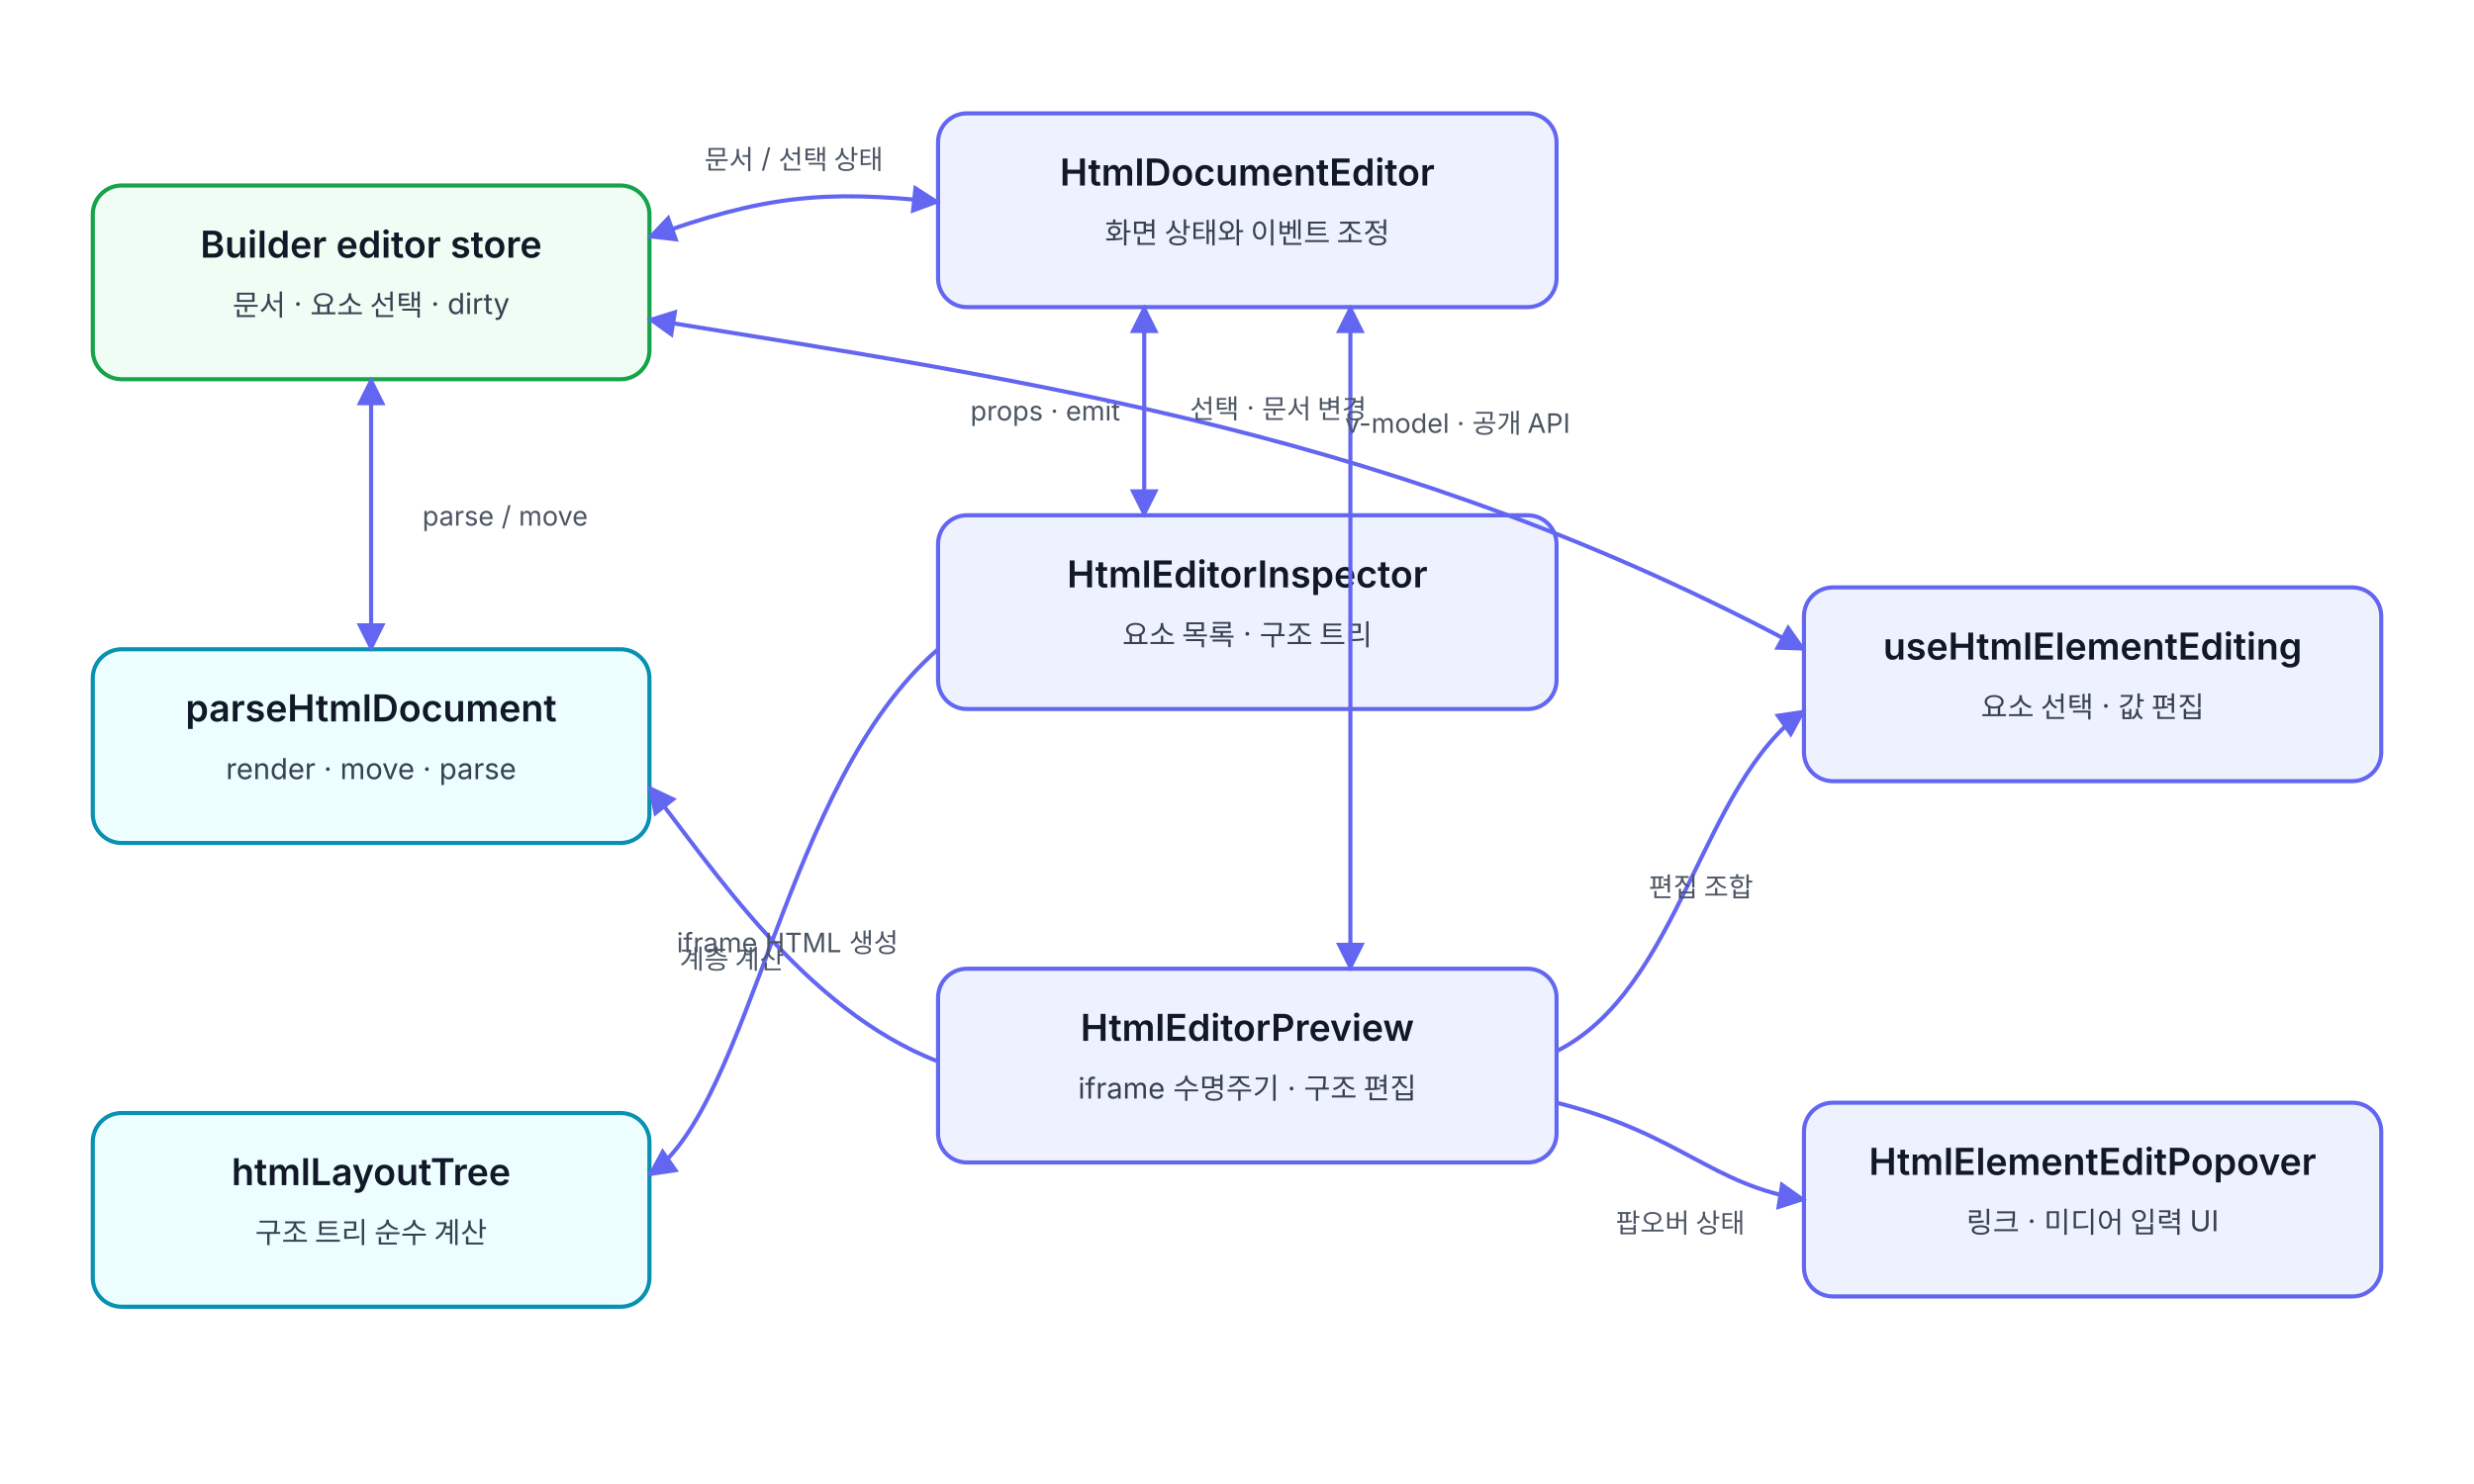
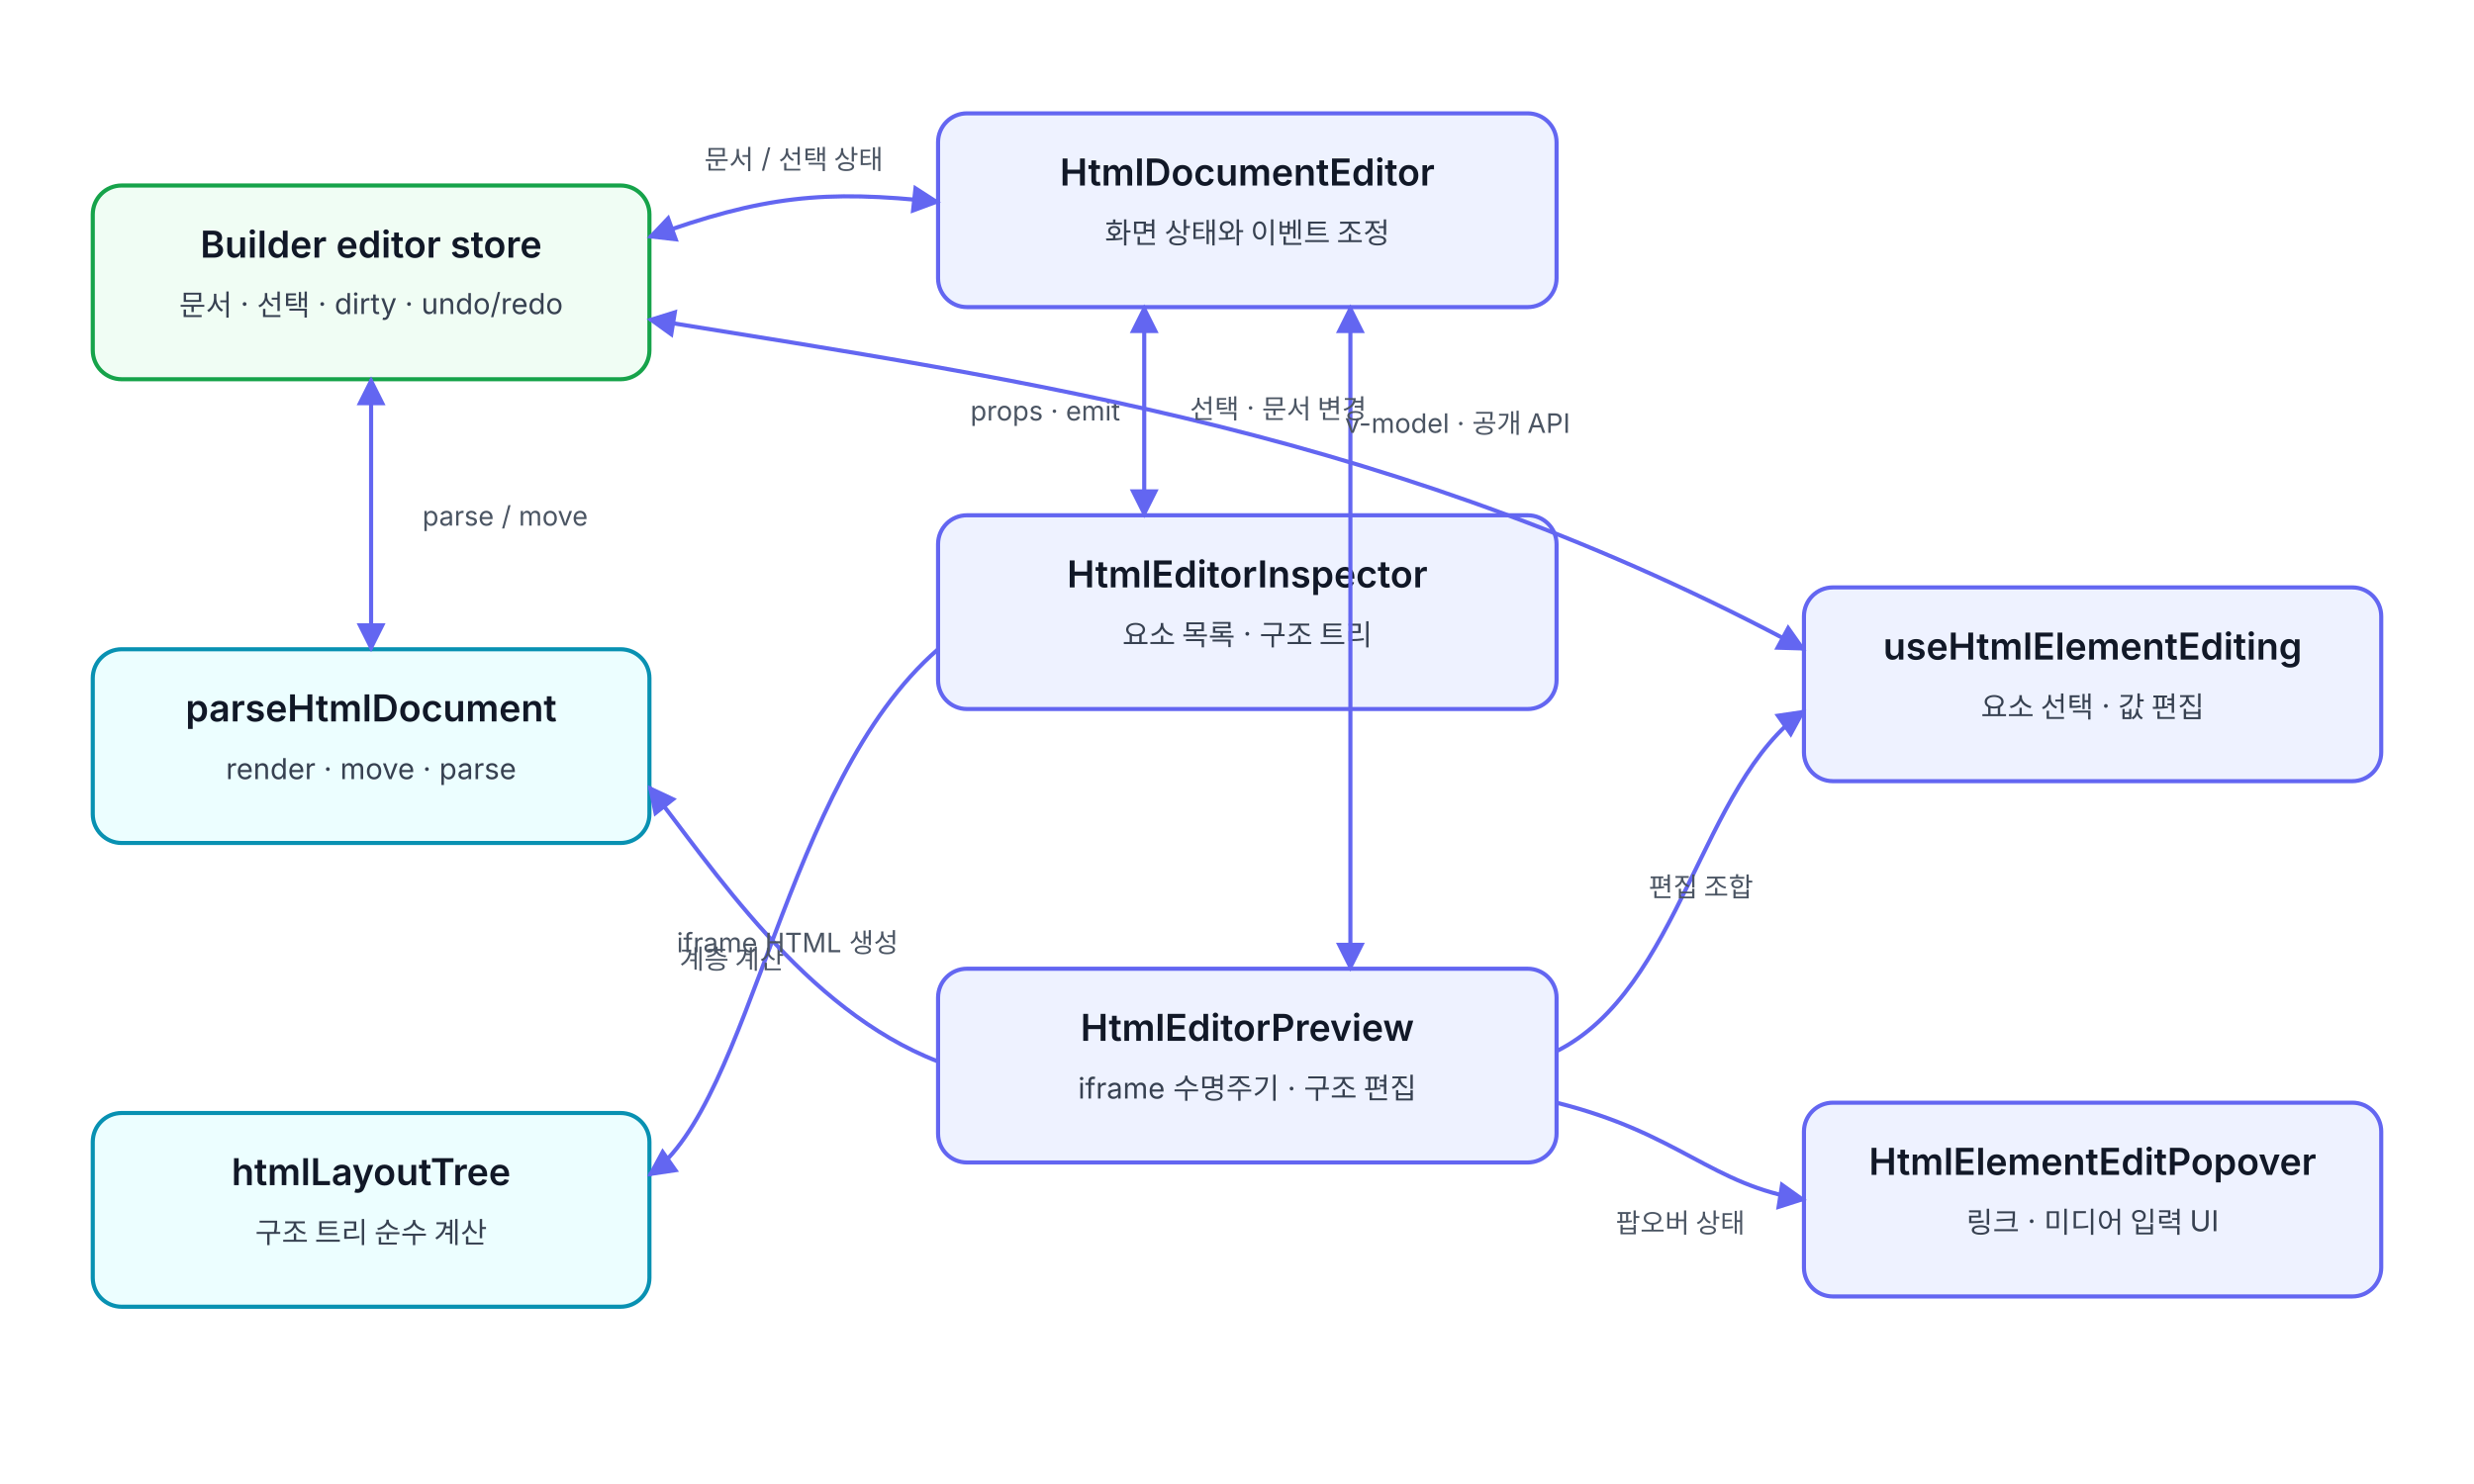
<svg xmlns="http://www.w3.org/2000/svg" width="1200" height="720" viewBox="0 0 1200 720" role="img" aria-labelledby="title description">
  <defs>
    <marker id="arrow" viewBox="0 0 10 10" refX="9" refY="5" markerWidth="7" markerHeight="7" orient="auto-start-reverse">
      <path d="M 0 0 L 10 5 L 0 10 z" fill="#6366f1" />
    </marker>
    <style>
      .node { fill: #eef2ff; stroke: #6366f1; stroke-width: 2; }
      .service { fill: #ecfeff; stroke: #0891b2; stroke-width: 2; }
      .state { fill: #f0fdf4; stroke: #16a34a; stroke-width: 2; }
      .label { fill: #111827; font: 600 18px -apple-system, BlinkMacSystemFont, "Segoe UI", sans-serif; text-anchor: middle; }
      .detail { fill: #374151; font: 14px -apple-system, BlinkMacSystemFont, "Segoe UI", sans-serif; text-anchor: middle; }
      .edge { fill: none; stroke: #6366f1; stroke-width: 2; marker-end: url(#arrow); }
      .both { fill: none; stroke: #6366f1; stroke-width: 2; marker-start: url(#arrow); marker-end: url(#arrow); }
      .edge-label { fill: #4b5563; font: 13px -apple-system, BlinkMacSystemFont, "Segoe UI", sans-serif; text-anchor: middle; }
    </style>
  </defs>
  <rect class="state" x="45" y="90" width="270" height="94" rx="14" />
  <text class="label" x="180" y="125">Builder editor store</text>
-   <text class="detail" x="180" y="153">문서 · 요소 선택 · dirty</text>
+   <text class="detail" x="180" y="153">문서 · 선택 · dirty · undo/redo</text>
  <rect class="service" x="45" y="315" width="270" height="94" rx="14" />
  <text class="label" x="180" y="350">parseHtmlDocument</text>
  <text class="detail" x="180" y="378">render · move · parse</text>
  <rect class="service" x="45" y="540" width="270" height="94" rx="14" />
  <text class="label" x="180" y="575">htmlLayoutTree</text>
  <text class="detail" x="180" y="603">구조 트리 순수 계산</text>
  <rect class="node" x="455" y="55" width="300" height="94" rx="14" />
  <text class="label" x="605" y="90">HtmlDocumentEditor</text>
  <text class="detail" x="605" y="118">화면 상태와 이벤트 조정</text>
  <rect class="node" x="455" y="250" width="300" height="94" rx="14" />
  <text class="label" x="605" y="285">HtmlEditorInspector</text>
  <text class="detail" x="605" y="313">요소 목록 · 구조 트리</text>
  <rect class="node" x="455" y="470" width="300" height="94" rx="14" />
  <text class="label" x="605" y="505">HtmlEditorPreview</text>
  <text class="detail" x="605" y="533">iframe 수명주기 · 구조 편집</text>
  <rect class="node" x="875" y="285" width="280" height="94" rx="14" />
  <text class="label" x="1015" y="320">useHtmlElementEditing</text>
  <text class="detail" x="1015" y="348">요소 선택 · 값 편집</text>
  <rect class="node" x="875" y="535" width="280" height="94" rx="14" />
  <text class="label" x="1015" y="570">HtmlElementEditPopover</text>
  <text class="detail" x="1015" y="598">링크 · 미디어 입력 UI</text>
  <path class="both" d="M 315 115 C 370 95, 400 92, 455 98" />
  <text class="edge-label" x="385" y="82">문서 / 선택 상태</text>
  <path class="both" d="M 555 149 L 555 250" />
  <text class="edge-label" x="507" y="204">props · emit</text>
  <path class="both" d="M 655 149 L 655 470" />
  <text class="edge-label" x="707" y="210">v-model · 공개 API</text>
  <path class="edge" d="M 755 510 C 815 480, 825 380, 875 345" />
  <text class="edge-label" x="825" y="435">편집 조합</text>
  <path class="both" d="M 875 315 C 680 210, 500 185, 315 155" />
  <text class="edge-label" x="620" y="203">선택 · 문서 변경</text>
  <path class="edge" d="M 755 535 C 815 550, 830 575, 875 582" />
  <text class="edge-label" x="815" y="598">팝오버 상태</text>
  <path class="edge" d="M 455 315 C 380 380, 365 535, 315 570" />
  <text class="edge-label" x="355" y="470">계층 계산</text>
  <path class="both" d="M 180 184 L 180 315" />
  <text class="edge-label" x="245" y="255">parse / move</text>
  <path class="edge" d="M 455 515 C 390 490, 345 420, 315 382" />
  <text class="edge-label" x="382" y="462">iframe HTML 생성</text>
</svg>
